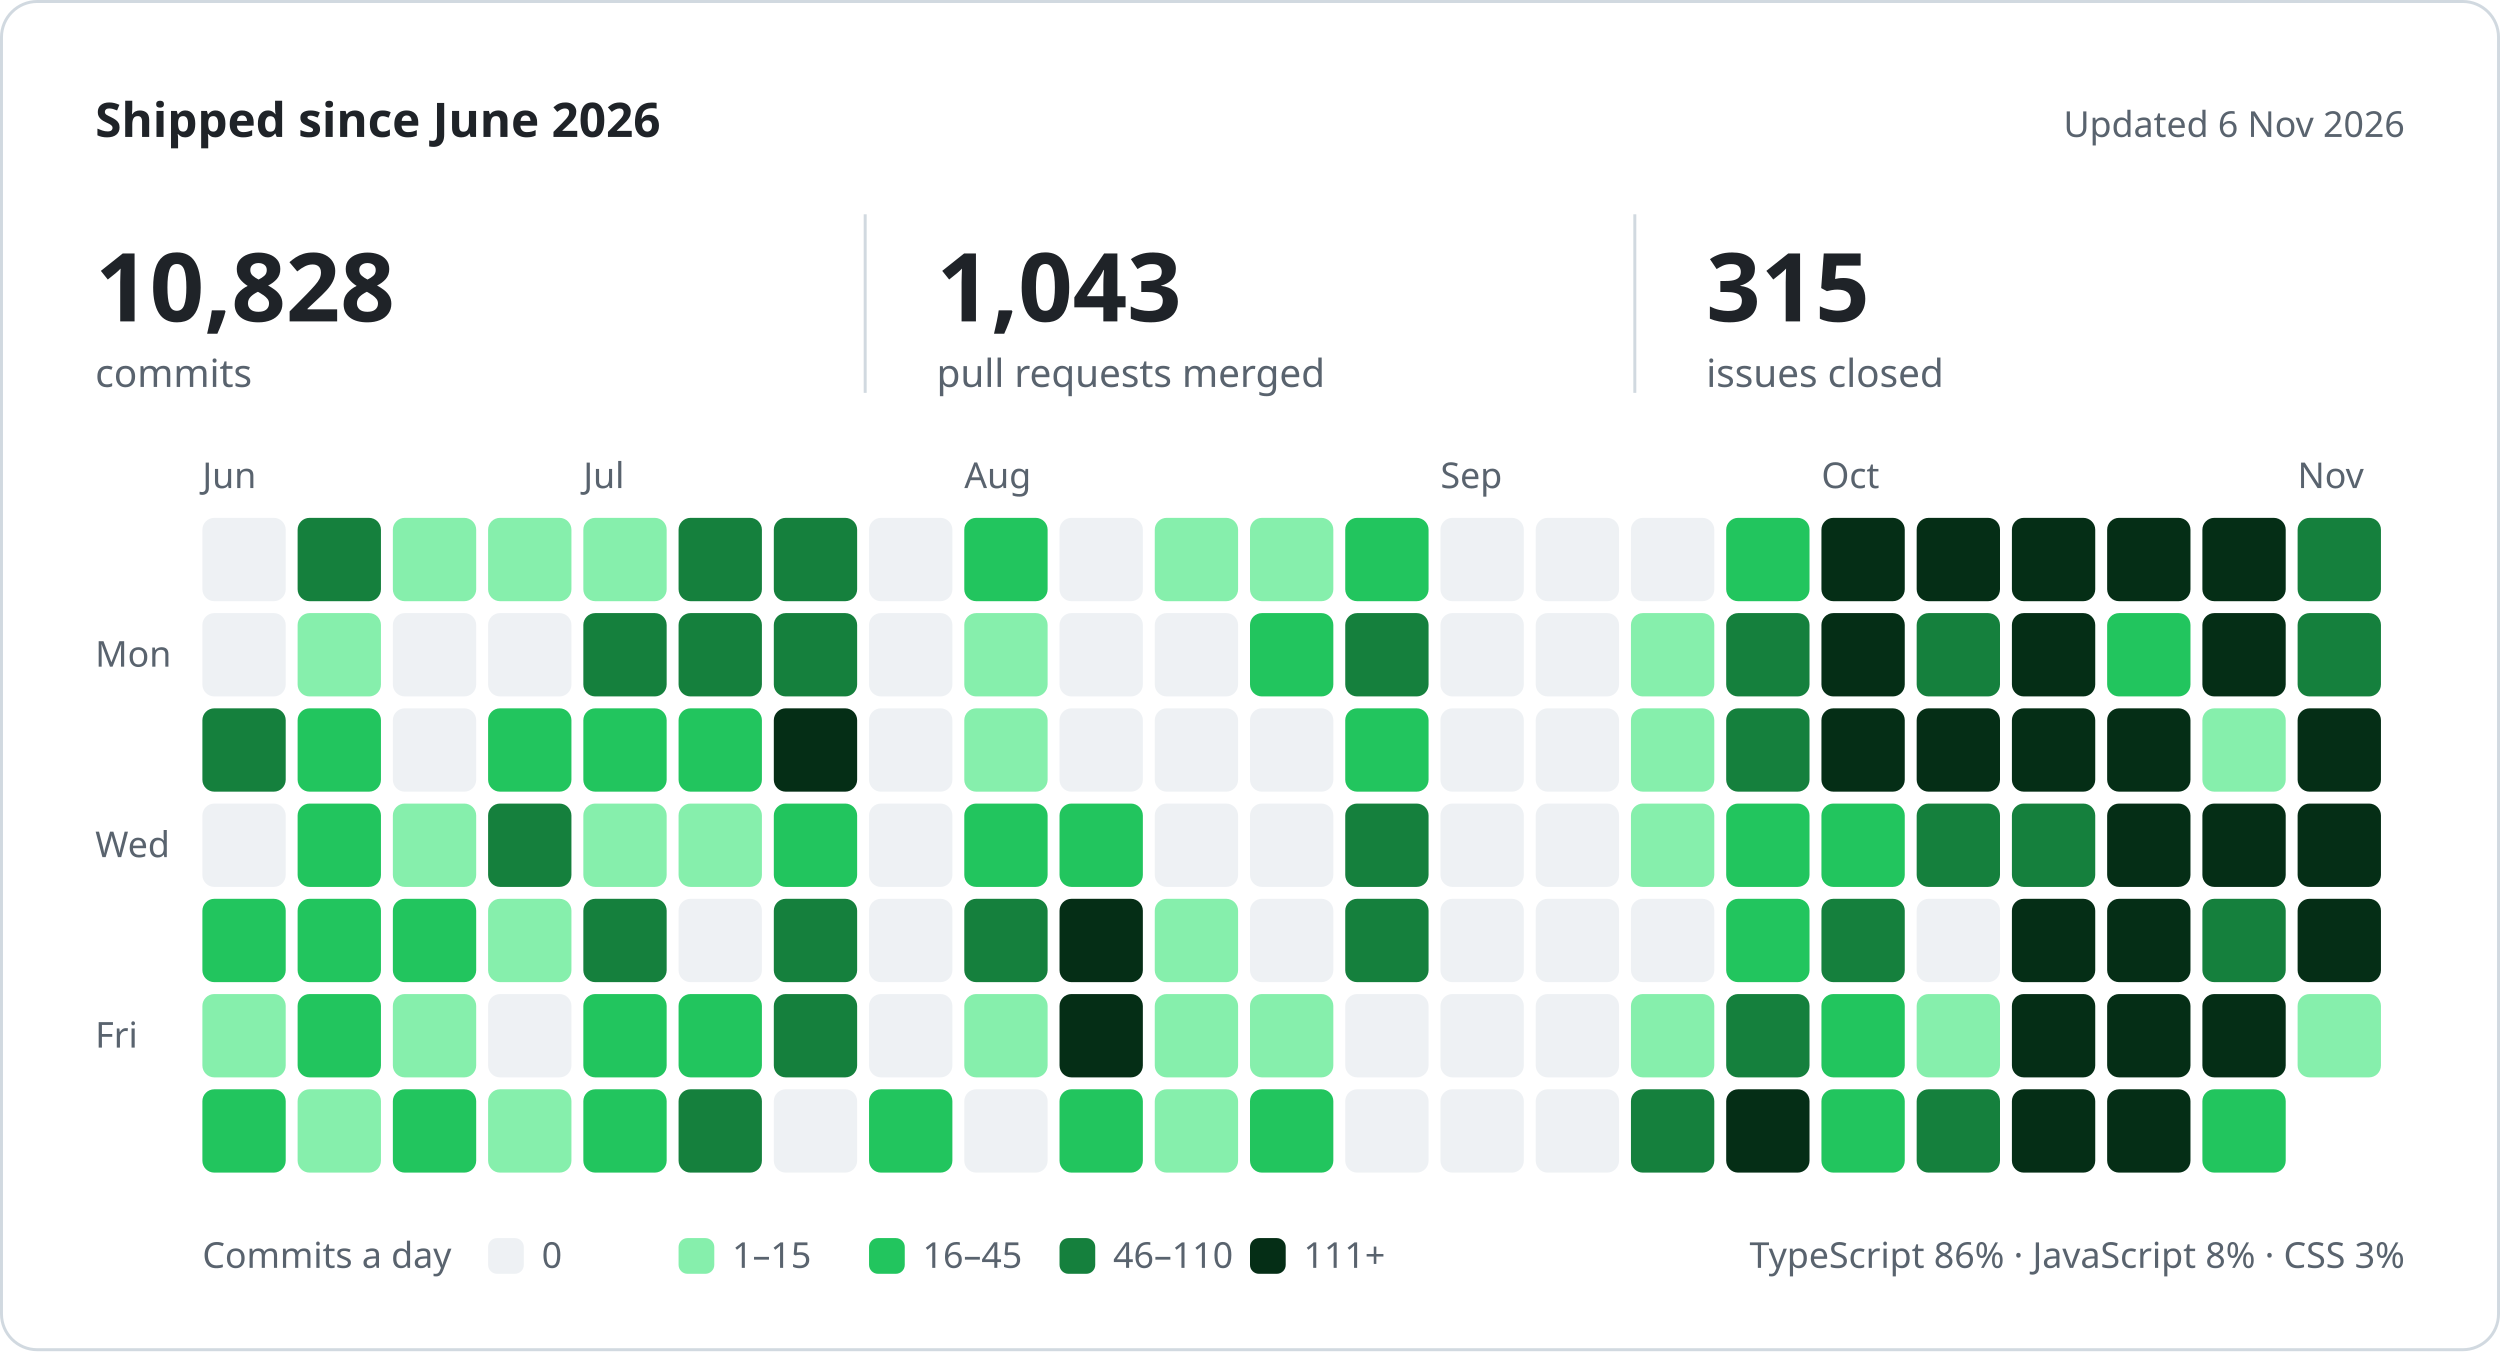
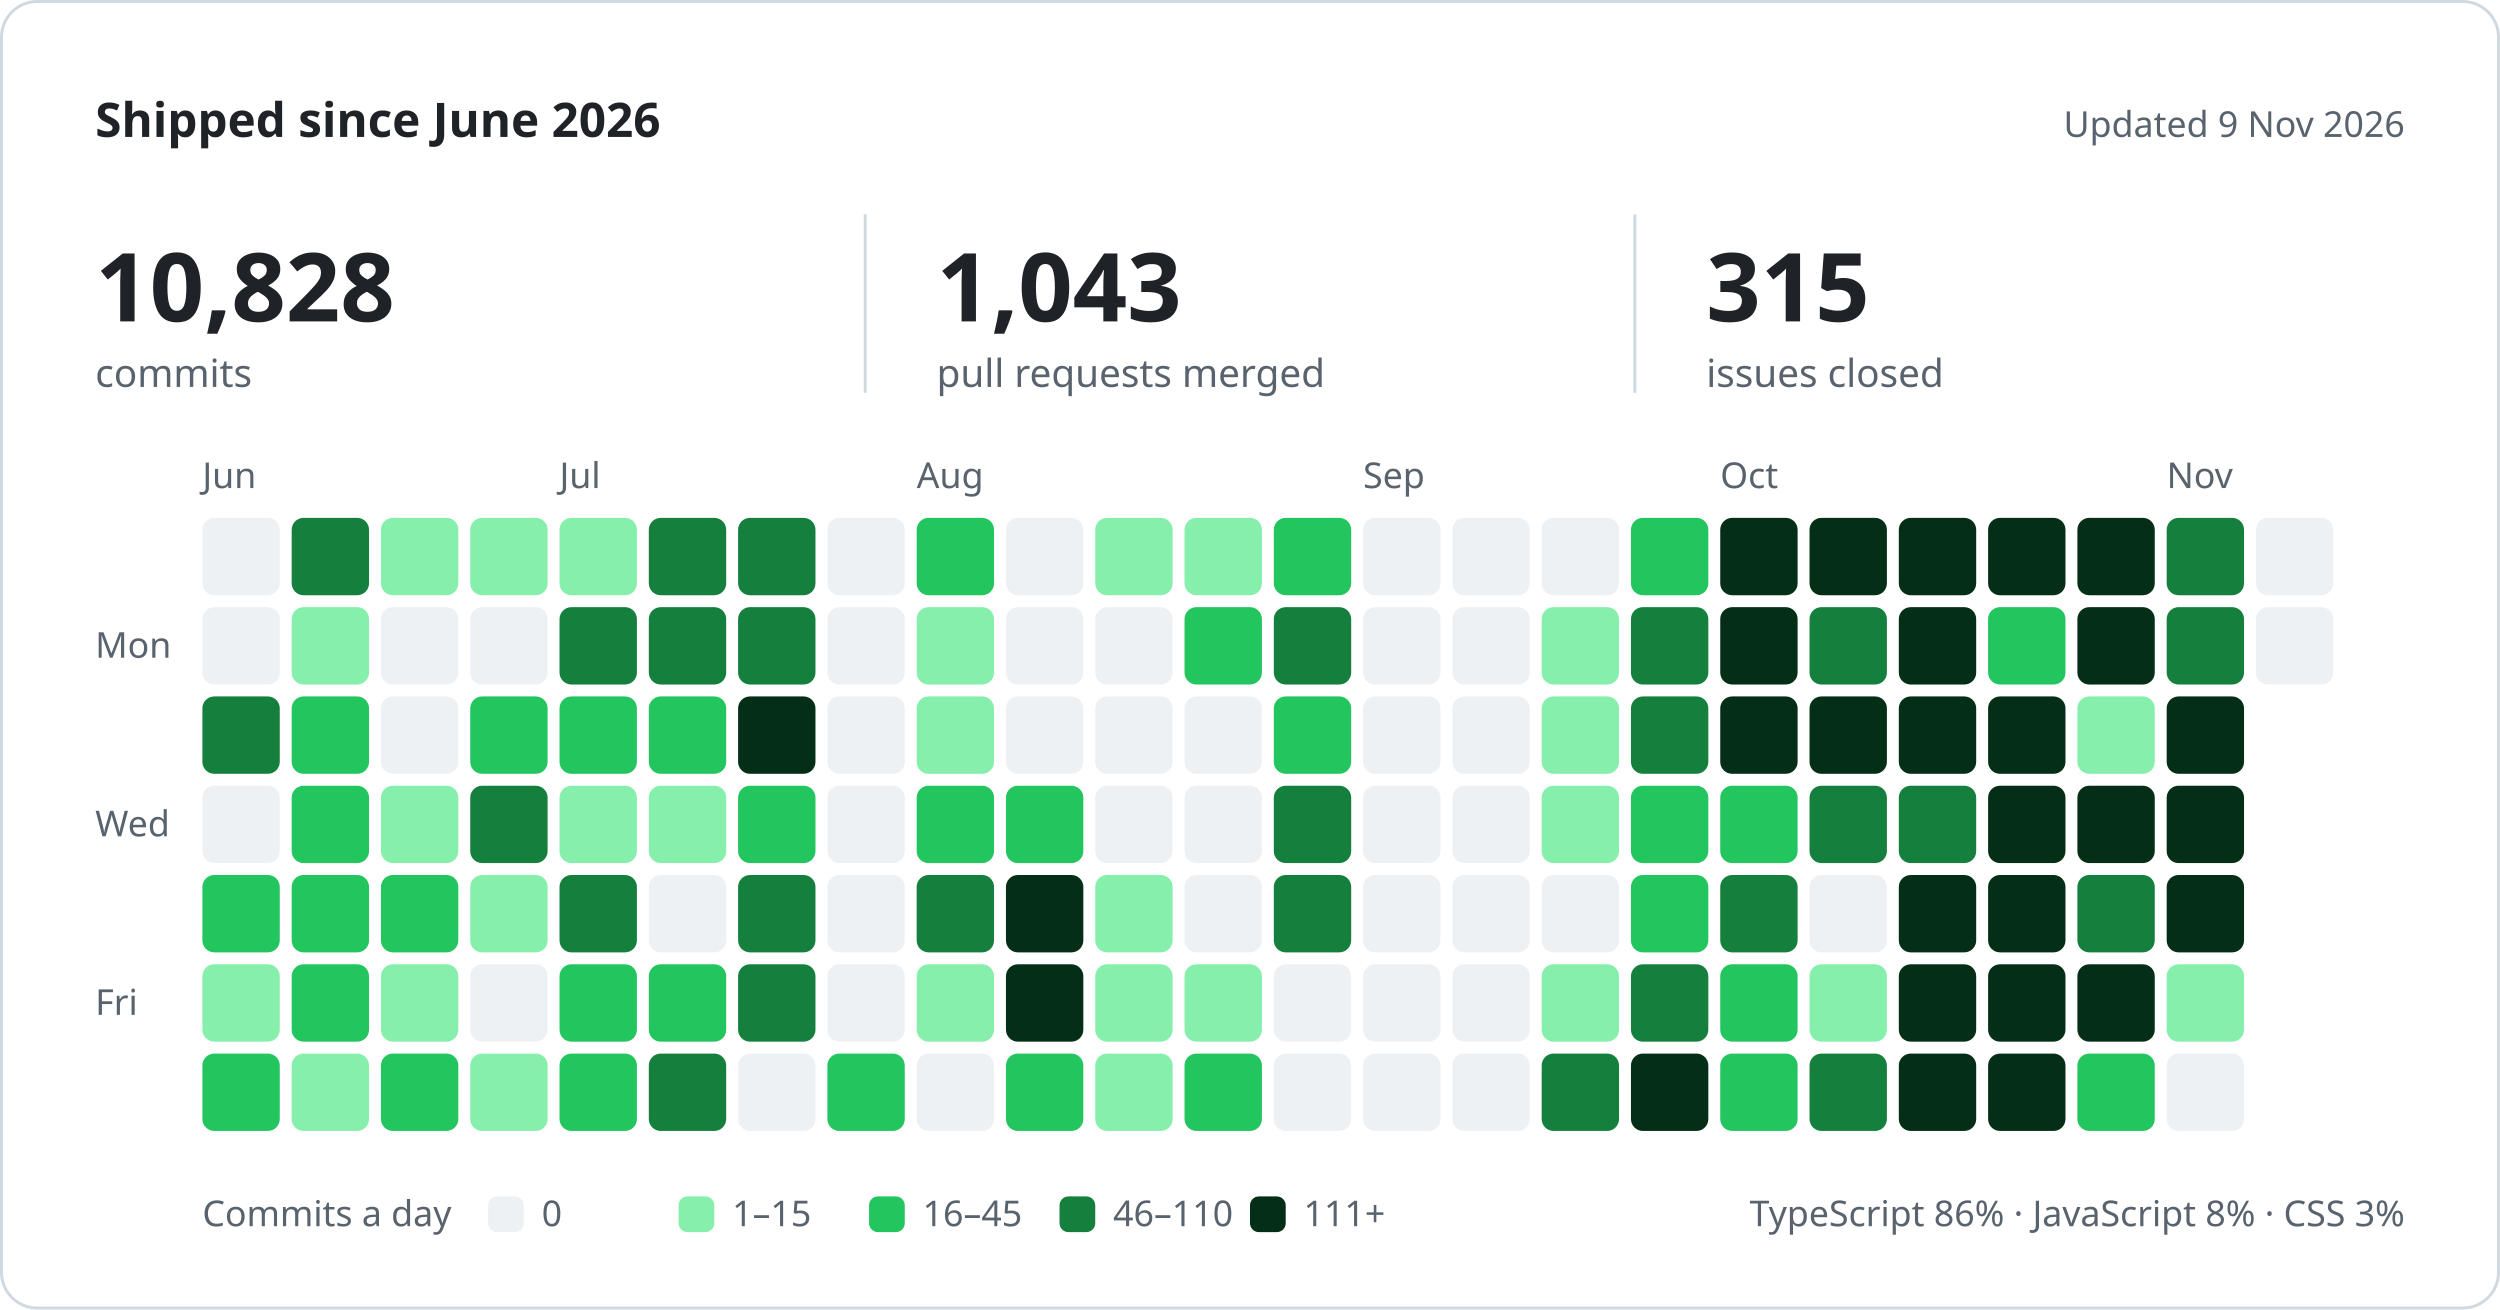
- <svg xmlns="http://www.w3.org/2000/svg" width="840" height="454" viewBox="0 0 840 454" role="img" aria-labelledby="title desc" font-family="-apple-system, BlinkMacSystemFont, 'Segoe UI', 'Noto Sans', Helvetica, Arial, sans-serif">
-   <rect x="0.5" y="0.5" width="839" height="453" rx="12" fill="none" stroke="#d1d9e0" />
+ <svg xmlns="http://www.w3.org/2000/svg" width="840" height="440" viewBox="0 0 840 440" role="img" aria-labelledby="title desc" font-family="-apple-system, BlinkMacSystemFont, 'Segoe UI', 'Noto Sans', Helvetica, Arial, sans-serif">
+   <rect x="0.5" y="0.5" width="839" height="439" rx="12" fill="none" stroke="#d1d9e0" />
  <text x="32" y="46" font-size="16" font-weight="600" fill="#1f2328">Shipped since June 2026</text>
-   <text x="808" y="46" font-size="12" text-anchor="end" fill="#59636e">Updated 6 Nov 2026</text>
+   <text x="808" y="46" font-size="12" text-anchor="end" fill="#59636e">Updated 9 Nov 2026</text>
  <text x="32.0" y="108" font-size="32" font-weight="600" fill="#1f2328">10,828</text>
  <text x="32.0" y="130" font-size="13" fill="#59636e">commits</text>
  <line x1="290.7" y1="72" x2="290.7" y2="132" stroke="#d1d9e0" />
  <text x="314.7" y="108" font-size="32" font-weight="600" fill="#1f2328">1,043</text>
  <text x="314.7" y="130" font-size="13" fill="#59636e">pull requests merged</text>
  <line x1="549.3" y1="72" x2="549.3" y2="132" stroke="#d1d9e0" />
  <text x="573.3" y="108" font-size="32" font-weight="600" fill="#1f2328">315</text>
  <text x="573.3" y="130" font-size="13" fill="#59636e">issues closed</text>
  <text x="68" y="164" font-size="12" fill="#59636e">Jun</text>
-   <rect x="68" y="174" width="28" height="28" rx="4" fill="#eef1f4" />
-   <rect x="68" y="206" width="28" height="28" rx="4" fill="#eef1f4" />
-   <rect x="68" y="238" width="28" height="28" rx="4" fill="#15803d" />
-   <rect x="68" y="270" width="28" height="28" rx="4" fill="#eef1f4" />
-   <rect x="68" y="302" width="28" height="28" rx="4" fill="#22c55e" />
-   <rect x="68" y="334" width="28" height="28" rx="4" fill="#86efac" />
-   <rect x="68" y="366" width="28" height="28" rx="4" fill="#22c55e" />
-   <rect x="100" y="174" width="28" height="28" rx="4" fill="#15803d" />
-   <rect x="100" y="206" width="28" height="28" rx="4" fill="#86efac" />
-   <rect x="100" y="238" width="28" height="28" rx="4" fill="#22c55e" />
-   <rect x="100" y="270" width="28" height="28" rx="4" fill="#22c55e" />
-   <rect x="100" y="302" width="28" height="28" rx="4" fill="#22c55e" />
-   <rect x="100" y="334" width="28" height="28" rx="4" fill="#22c55e" />
-   <rect x="100" y="366" width="28" height="28" rx="4" fill="#86efac" />
-   <rect x="132" y="174" width="28" height="28" rx="4" fill="#86efac" />
-   <rect x="132" y="206" width="28" height="28" rx="4" fill="#eef1f4" />
-   <rect x="132" y="238" width="28" height="28" rx="4" fill="#eef1f4" />
-   <rect x="132" y="270" width="28" height="28" rx="4" fill="#86efac" />
-   <rect x="132" y="302" width="28" height="28" rx="4" fill="#22c55e" />
-   <rect x="132" y="334" width="28" height="28" rx="4" fill="#86efac" />
-   <rect x="132" y="366" width="28" height="28" rx="4" fill="#22c55e" />
-   <rect x="164" y="174" width="28" height="28" rx="4" fill="#86efac" />
-   <rect x="164" y="206" width="28" height="28" rx="4" fill="#eef1f4" />
-   <rect x="164" y="238" width="28" height="28" rx="4" fill="#22c55e" />
-   <rect x="164" y="270" width="28" height="28" rx="4" fill="#15803d" />
-   <rect x="164" y="302" width="28" height="28" rx="4" fill="#86efac" />
-   <rect x="164" y="334" width="28" height="28" rx="4" fill="#eef1f4" />
-   <rect x="164" y="366" width="28" height="28" rx="4" fill="#86efac" />
-   <text x="196" y="164" font-size="12" fill="#59636e">Jul</text>
-   <rect x="196" y="174" width="28" height="28" rx="4" fill="#86efac" />
-   <rect x="196" y="206" width="28" height="28" rx="4" fill="#15803d" />
-   <rect x="196" y="238" width="28" height="28" rx="4" fill="#22c55e" />
-   <rect x="196" y="270" width="28" height="28" rx="4" fill="#86efac" />
-   <rect x="196" y="302" width="28" height="28" rx="4" fill="#15803d" />
-   <rect x="196" y="334" width="28" height="28" rx="4" fill="#22c55e" />
-   <rect x="196" y="366" width="28" height="28" rx="4" fill="#22c55e" />
-   <rect x="228" y="174" width="28" height="28" rx="4" fill="#15803d" />
-   <rect x="228" y="206" width="28" height="28" rx="4" fill="#15803d" />
-   <rect x="228" y="238" width="28" height="28" rx="4" fill="#22c55e" />
-   <rect x="228" y="270" width="28" height="28" rx="4" fill="#86efac" />
-   <rect x="228" y="302" width="28" height="28" rx="4" fill="#eef1f4" />
-   <rect x="228" y="334" width="28" height="28" rx="4" fill="#22c55e" />
-   <rect x="228" y="366" width="28" height="28" rx="4" fill="#15803d" />
-   <rect x="260" y="174" width="28" height="28" rx="4" fill="#15803d" />
-   <rect x="260" y="206" width="28" height="28" rx="4" fill="#15803d" />
-   <rect x="260" y="238" width="28" height="28" rx="4" fill="#052e16" />
-   <rect x="260" y="270" width="28" height="28" rx="4" fill="#22c55e" />
-   <rect x="260" y="302" width="28" height="28" rx="4" fill="#15803d" />
-   <rect x="260" y="334" width="28" height="28" rx="4" fill="#15803d" />
-   <rect x="260" y="366" width="28" height="28" rx="4" fill="#eef1f4" />
-   <rect x="292" y="174" width="28" height="28" rx="4" fill="#eef1f4" />
-   <rect x="292" y="206" width="28" height="28" rx="4" fill="#eef1f4" />
-   <rect x="292" y="238" width="28" height="28" rx="4" fill="#eef1f4" />
-   <rect x="292" y="270" width="28" height="28" rx="4" fill="#eef1f4" />
-   <rect x="292" y="302" width="28" height="28" rx="4" fill="#eef1f4" />
-   <rect x="292" y="334" width="28" height="28" rx="4" fill="#eef1f4" />
-   <rect x="292" y="366" width="28" height="28" rx="4" fill="#22c55e" />
-   <text x="324" y="164" font-size="12" fill="#59636e">Aug</text>
-   <rect x="324" y="174" width="28" height="28" rx="4" fill="#22c55e" />
-   <rect x="324" y="206" width="28" height="28" rx="4" fill="#86efac" />
-   <rect x="324" y="238" width="28" height="28" rx="4" fill="#86efac" />
-   <rect x="324" y="270" width="28" height="28" rx="4" fill="#22c55e" />
-   <rect x="324" y="302" width="28" height="28" rx="4" fill="#15803d" />
-   <rect x="324" y="334" width="28" height="28" rx="4" fill="#86efac" />
-   <rect x="324" y="366" width="28" height="28" rx="4" fill="#eef1f4" />
-   <rect x="356" y="174" width="28" height="28" rx="4" fill="#eef1f4" />
-   <rect x="356" y="206" width="28" height="28" rx="4" fill="#eef1f4" />
-   <rect x="356" y="238" width="28" height="28" rx="4" fill="#eef1f4" />
-   <rect x="356" y="270" width="28" height="28" rx="4" fill="#22c55e" />
-   <rect x="356" y="302" width="28" height="28" rx="4" fill="#052e16" />
-   <rect x="356" y="334" width="28" height="28" rx="4" fill="#052e16" />
-   <rect x="356" y="366" width="28" height="28" rx="4" fill="#22c55e" />
-   <rect x="388" y="174" width="28" height="28" rx="4" fill="#86efac" />
-   <rect x="388" y="206" width="28" height="28" rx="4" fill="#eef1f4" />
-   <rect x="388" y="238" width="28" height="28" rx="4" fill="#eef1f4" />
-   <rect x="388" y="270" width="28" height="28" rx="4" fill="#eef1f4" />
-   <rect x="388" y="302" width="28" height="28" rx="4" fill="#86efac" />
-   <rect x="388" y="334" width="28" height="28" rx="4" fill="#86efac" />
-   <rect x="388" y="366" width="28" height="28" rx="4" fill="#86efac" />
-   <rect x="420" y="174" width="28" height="28" rx="4" fill="#86efac" />
-   <rect x="420" y="206" width="28" height="28" rx="4" fill="#22c55e" />
-   <rect x="420" y="238" width="28" height="28" rx="4" fill="#eef1f4" />
-   <rect x="420" y="270" width="28" height="28" rx="4" fill="#eef1f4" />
-   <rect x="420" y="302" width="28" height="28" rx="4" fill="#eef1f4" />
-   <rect x="420" y="334" width="28" height="28" rx="4" fill="#86efac" />
-   <rect x="420" y="366" width="28" height="28" rx="4" fill="#22c55e" />
-   <rect x="452" y="174" width="28" height="28" rx="4" fill="#22c55e" />
-   <rect x="452" y="206" width="28" height="28" rx="4" fill="#15803d" />
-   <rect x="452" y="238" width="28" height="28" rx="4" fill="#22c55e" />
-   <rect x="452" y="270" width="28" height="28" rx="4" fill="#15803d" />
-   <rect x="452" y="302" width="28" height="28" rx="4" fill="#15803d" />
-   <rect x="452" y="334" width="28" height="28" rx="4" fill="#eef1f4" />
-   <rect x="452" y="366" width="28" height="28" rx="4" fill="#eef1f4" />
-   <text x="484" y="164" font-size="12" fill="#59636e">Sep</text>
-   <rect x="484" y="174" width="28" height="28" rx="4" fill="#eef1f4" />
-   <rect x="484" y="206" width="28" height="28" rx="4" fill="#eef1f4" />
-   <rect x="484" y="238" width="28" height="28" rx="4" fill="#eef1f4" />
-   <rect x="484" y="270" width="28" height="28" rx="4" fill="#eef1f4" />
-   <rect x="484" y="302" width="28" height="28" rx="4" fill="#eef1f4" />
-   <rect x="484" y="334" width="28" height="28" rx="4" fill="#eef1f4" />
-   <rect x="484" y="366" width="28" height="28" rx="4" fill="#eef1f4" />
-   <rect x="516" y="174" width="28" height="28" rx="4" fill="#eef1f4" />
-   <rect x="516" y="206" width="28" height="28" rx="4" fill="#eef1f4" />
-   <rect x="516" y="238" width="28" height="28" rx="4" fill="#eef1f4" />
-   <rect x="516" y="270" width="28" height="28" rx="4" fill="#eef1f4" />
-   <rect x="516" y="302" width="28" height="28" rx="4" fill="#eef1f4" />
-   <rect x="516" y="334" width="28" height="28" rx="4" fill="#eef1f4" />
-   <rect x="516" y="366" width="28" height="28" rx="4" fill="#eef1f4" />
-   <rect x="548" y="174" width="28" height="28" rx="4" fill="#eef1f4" />
-   <rect x="548" y="206" width="28" height="28" rx="4" fill="#86efac" />
-   <rect x="548" y="238" width="28" height="28" rx="4" fill="#86efac" />
-   <rect x="548" y="270" width="28" height="28" rx="4" fill="#86efac" />
-   <rect x="548" y="302" width="28" height="28" rx="4" fill="#eef1f4" />
-   <rect x="548" y="334" width="28" height="28" rx="4" fill="#86efac" />
-   <rect x="548" y="366" width="28" height="28" rx="4" fill="#15803d" />
-   <rect x="580" y="174" width="28" height="28" rx="4" fill="#22c55e" />
-   <rect x="580" y="206" width="28" height="28" rx="4" fill="#15803d" />
-   <rect x="580" y="238" width="28" height="28" rx="4" fill="#15803d" />
-   <rect x="580" y="270" width="28" height="28" rx="4" fill="#22c55e" />
-   <rect x="580" y="302" width="28" height="28" rx="4" fill="#22c55e" />
-   <rect x="580" y="334" width="28" height="28" rx="4" fill="#15803d" />
-   <rect x="580" y="366" width="28" height="28" rx="4" fill="#052e16" />
-   <text x="612" y="164" font-size="12" fill="#59636e">Oct</text>
-   <rect x="612" y="174" width="28" height="28" rx="4" fill="#052e16" />
-   <rect x="612" y="206" width="28" height="28" rx="4" fill="#052e16" />
-   <rect x="612" y="238" width="28" height="28" rx="4" fill="#052e16" />
-   <rect x="612" y="270" width="28" height="28" rx="4" fill="#22c55e" />
-   <rect x="612" y="302" width="28" height="28" rx="4" fill="#15803d" />
-   <rect x="612" y="334" width="28" height="28" rx="4" fill="#22c55e" />
-   <rect x="612" y="366" width="28" height="28" rx="4" fill="#22c55e" />
-   <rect x="644" y="174" width="28" height="28" rx="4" fill="#052e16" />
-   <rect x="644" y="206" width="28" height="28" rx="4" fill="#15803d" />
-   <rect x="644" y="238" width="28" height="28" rx="4" fill="#052e16" />
-   <rect x="644" y="270" width="28" height="28" rx="4" fill="#15803d" />
-   <rect x="644" y="302" width="28" height="28" rx="4" fill="#eef1f4" />
-   <rect x="644" y="334" width="28" height="28" rx="4" fill="#86efac" />
-   <rect x="644" y="366" width="28" height="28" rx="4" fill="#15803d" />
-   <rect x="676" y="174" width="28" height="28" rx="4" fill="#052e16" />
-   <rect x="676" y="206" width="28" height="28" rx="4" fill="#052e16" />
-   <rect x="676" y="238" width="28" height="28" rx="4" fill="#052e16" />
-   <rect x="676" y="270" width="28" height="28" rx="4" fill="#15803d" />
-   <rect x="676" y="302" width="28" height="28" rx="4" fill="#052e16" />
-   <rect x="676" y="334" width="28" height="28" rx="4" fill="#052e16" />
-   <rect x="676" y="366" width="28" height="28" rx="4" fill="#052e16" />
-   <rect x="708" y="174" width="28" height="28" rx="4" fill="#052e16" />
-   <rect x="708" y="206" width="28" height="28" rx="4" fill="#22c55e" />
-   <rect x="708" y="238" width="28" height="28" rx="4" fill="#052e16" />
-   <rect x="708" y="270" width="28" height="28" rx="4" fill="#052e16" />
-   <rect x="708" y="302" width="28" height="28" rx="4" fill="#052e16" />
-   <rect x="708" y="334" width="28" height="28" rx="4" fill="#052e16" />
-   <rect x="708" y="366" width="28" height="28" rx="4" fill="#052e16" />
-   <rect x="740" y="174" width="28" height="28" rx="4" fill="#052e16" />
-   <rect x="740" y="206" width="28" height="28" rx="4" fill="#052e16" />
-   <rect x="740" y="238" width="28" height="28" rx="4" fill="#86efac" />
-   <rect x="740" y="270" width="28" height="28" rx="4" fill="#052e16" />
-   <rect x="740" y="302" width="28" height="28" rx="4" fill="#15803d" />
-   <rect x="740" y="334" width="28" height="28" rx="4" fill="#052e16" />
-   <rect x="740" y="366" width="28" height="28" rx="4" fill="#22c55e" />
-   <text x="772" y="164" font-size="12" fill="#59636e">Nov</text>
-   <rect x="772" y="174" width="28" height="28" rx="4" fill="#15803d" />
-   <rect x="772" y="206" width="28" height="28" rx="4" fill="#15803d" />
-   <rect x="772" y="238" width="28" height="28" rx="4" fill="#052e16" />
-   <rect x="772" y="270" width="28" height="28" rx="4" fill="#052e16" />
-   <rect x="772" y="302" width="28" height="28" rx="4" fill="#052e16" />
-   <rect x="772" y="334" width="28" height="28" rx="4" fill="#86efac" />
-   <text x="32" y="224.0" font-size="12" fill="#59636e">Mon</text>
-   <text x="32" y="288.0" font-size="12" fill="#59636e">Wed</text>
-   <text x="32" y="352.0" font-size="12" fill="#59636e">Fri</text>
-   <text x="68" y="426" font-size="12" fill="#59636e">Commits a day</text>
-   <rect x="164" y="416" width="12" height="12" rx="3" fill="#eef1f4" />
-   <text x="182" y="426" font-size="12" fill="#59636e">0</text>
-   <rect x="228" y="416" width="12" height="12" rx="3" fill="#86efac" />
-   <text x="246" y="426" font-size="12" fill="#59636e">1–15</text>
-   <rect x="292" y="416" width="12" height="12" rx="3" fill="#22c55e" />
-   <text x="310" y="426" font-size="12" fill="#59636e">16–45</text>
-   <rect x="356" y="416" width="12" height="12" rx="3" fill="#15803d" />
-   <text x="374" y="426" font-size="12" fill="#59636e">46–110</text>
-   <rect x="420" y="416" width="12" height="12" rx="3" fill="#052e16" />
-   <text x="438" y="426" font-size="12" fill="#59636e">111+</text>
-   <text x="808" y="426" font-size="12" text-anchor="end" fill="#59636e">TypeScript 86% · JavaScript 8% · CSS 3%</text>
+   <rect x="68" y="174" width="26" height="26" rx="4" fill="#eef1f4" />
+   <rect x="68" y="204" width="26" height="26" rx="4" fill="#eef1f4" />
+   <rect x="68" y="234" width="26" height="26" rx="4" fill="#15803d" />
+   <rect x="68" y="264" width="26" height="26" rx="4" fill="#eef1f4" />
+   <rect x="68" y="294" width="26" height="26" rx="4" fill="#22c55e" />
+   <rect x="68" y="324" width="26" height="26" rx="4" fill="#86efac" />
+   <rect x="68" y="354" width="26" height="26" rx="4" fill="#22c55e" />
+   <rect x="98" y="174" width="26" height="26" rx="4" fill="#15803d" />
+   <rect x="98" y="204" width="26" height="26" rx="4" fill="#86efac" />
+   <rect x="98" y="234" width="26" height="26" rx="4" fill="#22c55e" />
+   <rect x="98" y="264" width="26" height="26" rx="4" fill="#22c55e" />
+   <rect x="98" y="294" width="26" height="26" rx="4" fill="#22c55e" />
+   <rect x="98" y="324" width="26" height="26" rx="4" fill="#22c55e" />
+   <rect x="98" y="354" width="26" height="26" rx="4" fill="#86efac" />
+   <rect x="128" y="174" width="26" height="26" rx="4" fill="#86efac" />
+   <rect x="128" y="204" width="26" height="26" rx="4" fill="#eef1f4" />
+   <rect x="128" y="234" width="26" height="26" rx="4" fill="#eef1f4" />
+   <rect x="128" y="264" width="26" height="26" rx="4" fill="#86efac" />
+   <rect x="128" y="294" width="26" height="26" rx="4" fill="#22c55e" />
+   <rect x="128" y="324" width="26" height="26" rx="4" fill="#86efac" />
+   <rect x="128" y="354" width="26" height="26" rx="4" fill="#22c55e" />
+   <rect x="158" y="174" width="26" height="26" rx="4" fill="#86efac" />
+   <rect x="158" y="204" width="26" height="26" rx="4" fill="#eef1f4" />
+   <rect x="158" y="234" width="26" height="26" rx="4" fill="#22c55e" />
+   <rect x="158" y="264" width="26" height="26" rx="4" fill="#15803d" />
+   <rect x="158" y="294" width="26" height="26" rx="4" fill="#86efac" />
+   <rect x="158" y="324" width="26" height="26" rx="4" fill="#eef1f4" />
+   <rect x="158" y="354" width="26" height="26" rx="4" fill="#86efac" />
+   <text x="188" y="164" font-size="12" fill="#59636e">Jul</text>
+   <rect x="188" y="174" width="26" height="26" rx="4" fill="#86efac" />
+   <rect x="188" y="204" width="26" height="26" rx="4" fill="#15803d" />
+   <rect x="188" y="234" width="26" height="26" rx="4" fill="#22c55e" />
+   <rect x="188" y="264" width="26" height="26" rx="4" fill="#86efac" />
+   <rect x="188" y="294" width="26" height="26" rx="4" fill="#15803d" />
+   <rect x="188" y="324" width="26" height="26" rx="4" fill="#22c55e" />
+   <rect x="188" y="354" width="26" height="26" rx="4" fill="#22c55e" />
+   <rect x="218" y="174" width="26" height="26" rx="4" fill="#15803d" />
+   <rect x="218" y="204" width="26" height="26" rx="4" fill="#15803d" />
+   <rect x="218" y="234" width="26" height="26" rx="4" fill="#22c55e" />
+   <rect x="218" y="264" width="26" height="26" rx="4" fill="#86efac" />
+   <rect x="218" y="294" width="26" height="26" rx="4" fill="#eef1f4" />
+   <rect x="218" y="324" width="26" height="26" rx="4" fill="#22c55e" />
+   <rect x="218" y="354" width="26" height="26" rx="4" fill="#15803d" />
+   <rect x="248" y="174" width="26" height="26" rx="4" fill="#15803d" />
+   <rect x="248" y="204" width="26" height="26" rx="4" fill="#15803d" />
+   <rect x="248" y="234" width="26" height="26" rx="4" fill="#052e16" />
+   <rect x="248" y="264" width="26" height="26" rx="4" fill="#22c55e" />
+   <rect x="248" y="294" width="26" height="26" rx="4" fill="#15803d" />
+   <rect x="248" y="324" width="26" height="26" rx="4" fill="#15803d" />
+   <rect x="248" y="354" width="26" height="26" rx="4" fill="#eef1f4" />
+   <rect x="278" y="174" width="26" height="26" rx="4" fill="#eef1f4" />
+   <rect x="278" y="204" width="26" height="26" rx="4" fill="#eef1f4" />
+   <rect x="278" y="234" width="26" height="26" rx="4" fill="#eef1f4" />
+   <rect x="278" y="264" width="26" height="26" rx="4" fill="#eef1f4" />
+   <rect x="278" y="294" width="26" height="26" rx="4" fill="#eef1f4" />
+   <rect x="278" y="324" width="26" height="26" rx="4" fill="#eef1f4" />
+   <rect x="278" y="354" width="26" height="26" rx="4" fill="#22c55e" />
+   <text x="308" y="164" font-size="12" fill="#59636e">Aug</text>
+   <rect x="308" y="174" width="26" height="26" rx="4" fill="#22c55e" />
+   <rect x="308" y="204" width="26" height="26" rx="4" fill="#86efac" />
+   <rect x="308" y="234" width="26" height="26" rx="4" fill="#86efac" />
+   <rect x="308" y="264" width="26" height="26" rx="4" fill="#22c55e" />
+   <rect x="308" y="294" width="26" height="26" rx="4" fill="#15803d" />
+   <rect x="308" y="324" width="26" height="26" rx="4" fill="#86efac" />
+   <rect x="308" y="354" width="26" height="26" rx="4" fill="#eef1f4" />
+   <rect x="338" y="174" width="26" height="26" rx="4" fill="#eef1f4" />
+   <rect x="338" y="204" width="26" height="26" rx="4" fill="#eef1f4" />
+   <rect x="338" y="234" width="26" height="26" rx="4" fill="#eef1f4" />
+   <rect x="338" y="264" width="26" height="26" rx="4" fill="#22c55e" />
+   <rect x="338" y="294" width="26" height="26" rx="4" fill="#052e16" />
+   <rect x="338" y="324" width="26" height="26" rx="4" fill="#052e16" />
+   <rect x="338" y="354" width="26" height="26" rx="4" fill="#22c55e" />
+   <rect x="368" y="174" width="26" height="26" rx="4" fill="#86efac" />
+   <rect x="368" y="204" width="26" height="26" rx="4" fill="#eef1f4" />
+   <rect x="368" y="234" width="26" height="26" rx="4" fill="#eef1f4" />
+   <rect x="368" y="264" width="26" height="26" rx="4" fill="#eef1f4" />
+   <rect x="368" y="294" width="26" height="26" rx="4" fill="#86efac" />
+   <rect x="368" y="324" width="26" height="26" rx="4" fill="#86efac" />
+   <rect x="368" y="354" width="26" height="26" rx="4" fill="#86efac" />
+   <rect x="398" y="174" width="26" height="26" rx="4" fill="#86efac" />
+   <rect x="398" y="204" width="26" height="26" rx="4" fill="#22c55e" />
+   <rect x="398" y="234" width="26" height="26" rx="4" fill="#eef1f4" />
+   <rect x="398" y="264" width="26" height="26" rx="4" fill="#eef1f4" />
+   <rect x="398" y="294" width="26" height="26" rx="4" fill="#eef1f4" />
+   <rect x="398" y="324" width="26" height="26" rx="4" fill="#86efac" />
+   <rect x="398" y="354" width="26" height="26" rx="4" fill="#22c55e" />
+   <rect x="428" y="174" width="26" height="26" rx="4" fill="#22c55e" />
+   <rect x="428" y="204" width="26" height="26" rx="4" fill="#15803d" />
+   <rect x="428" y="234" width="26" height="26" rx="4" fill="#22c55e" />
+   <rect x="428" y="264" width="26" height="26" rx="4" fill="#15803d" />
+   <rect x="428" y="294" width="26" height="26" rx="4" fill="#15803d" />
+   <rect x="428" y="324" width="26" height="26" rx="4" fill="#eef1f4" />
+   <rect x="428" y="354" width="26" height="26" rx="4" fill="#eef1f4" />
+   <text x="458" y="164" font-size="12" fill="#59636e">Sep</text>
+   <rect x="458" y="174" width="26" height="26" rx="4" fill="#eef1f4" />
+   <rect x="458" y="204" width="26" height="26" rx="4" fill="#eef1f4" />
+   <rect x="458" y="234" width="26" height="26" rx="4" fill="#eef1f4" />
+   <rect x="458" y="264" width="26" height="26" rx="4" fill="#eef1f4" />
+   <rect x="458" y="294" width="26" height="26" rx="4" fill="#eef1f4" />
+   <rect x="458" y="324" width="26" height="26" rx="4" fill="#eef1f4" />
+   <rect x="458" y="354" width="26" height="26" rx="4" fill="#eef1f4" />
+   <rect x="488" y="174" width="26" height="26" rx="4" fill="#eef1f4" />
+   <rect x="488" y="204" width="26" height="26" rx="4" fill="#eef1f4" />
+   <rect x="488" y="234" width="26" height="26" rx="4" fill="#eef1f4" />
+   <rect x="488" y="264" width="26" height="26" rx="4" fill="#eef1f4" />
+   <rect x="488" y="294" width="26" height="26" rx="4" fill="#eef1f4" />
+   <rect x="488" y="324" width="26" height="26" rx="4" fill="#eef1f4" />
+   <rect x="488" y="354" width="26" height="26" rx="4" fill="#eef1f4" />
+   <rect x="518" y="174" width="26" height="26" rx="4" fill="#eef1f4" />
+   <rect x="518" y="204" width="26" height="26" rx="4" fill="#86efac" />
+   <rect x="518" y="234" width="26" height="26" rx="4" fill="#86efac" />
+   <rect x="518" y="264" width="26" height="26" rx="4" fill="#86efac" />
+   <rect x="518" y="294" width="26" height="26" rx="4" fill="#eef1f4" />
+   <rect x="518" y="324" width="26" height="26" rx="4" fill="#86efac" />
+   <rect x="518" y="354" width="26" height="26" rx="4" fill="#15803d" />
+   <rect x="548" y="174" width="26" height="26" rx="4" fill="#22c55e" />
+   <rect x="548" y="204" width="26" height="26" rx="4" fill="#15803d" />
+   <rect x="548" y="234" width="26" height="26" rx="4" fill="#15803d" />
+   <rect x="548" y="264" width="26" height="26" rx="4" fill="#22c55e" />
+   <rect x="548" y="294" width="26" height="26" rx="4" fill="#22c55e" />
+   <rect x="548" y="324" width="26" height="26" rx="4" fill="#15803d" />
+   <rect x="548" y="354" width="26" height="26" rx="4" fill="#052e16" />
+   <text x="578" y="164" font-size="12" fill="#59636e">Oct</text>
+   <rect x="578" y="174" width="26" height="26" rx="4" fill="#052e16" />
+   <rect x="578" y="204" width="26" height="26" rx="4" fill="#052e16" />
+   <rect x="578" y="234" width="26" height="26" rx="4" fill="#052e16" />
+   <rect x="578" y="264" width="26" height="26" rx="4" fill="#22c55e" />
+   <rect x="578" y="294" width="26" height="26" rx="4" fill="#15803d" />
+   <rect x="578" y="324" width="26" height="26" rx="4" fill="#22c55e" />
+   <rect x="578" y="354" width="26" height="26" rx="4" fill="#22c55e" />
+   <rect x="608" y="174" width="26" height="26" rx="4" fill="#052e16" />
+   <rect x="608" y="204" width="26" height="26" rx="4" fill="#15803d" />
+   <rect x="608" y="234" width="26" height="26" rx="4" fill="#052e16" />
+   <rect x="608" y="264" width="26" height="26" rx="4" fill="#15803d" />
+   <rect x="608" y="294" width="26" height="26" rx="4" fill="#eef1f4" />
+   <rect x="608" y="324" width="26" height="26" rx="4" fill="#86efac" />
+   <rect x="608" y="354" width="26" height="26" rx="4" fill="#15803d" />
+   <rect x="638" y="174" width="26" height="26" rx="4" fill="#052e16" />
+   <rect x="638" y="204" width="26" height="26" rx="4" fill="#052e16" />
+   <rect x="638" y="234" width="26" height="26" rx="4" fill="#052e16" />
+   <rect x="638" y="264" width="26" height="26" rx="4" fill="#15803d" />
+   <rect x="638" y="294" width="26" height="26" rx="4" fill="#052e16" />
+   <rect x="638" y="324" width="26" height="26" rx="4" fill="#052e16" />
+   <rect x="638" y="354" width="26" height="26" rx="4" fill="#052e16" />
+   <rect x="668" y="174" width="26" height="26" rx="4" fill="#052e16" />
+   <rect x="668" y="204" width="26" height="26" rx="4" fill="#22c55e" />
+   <rect x="668" y="234" width="26" height="26" rx="4" fill="#052e16" />
+   <rect x="668" y="264" width="26" height="26" rx="4" fill="#052e16" />
+   <rect x="668" y="294" width="26" height="26" rx="4" fill="#052e16" />
+   <rect x="668" y="324" width="26" height="26" rx="4" fill="#052e16" />
+   <rect x="668" y="354" width="26" height="26" rx="4" fill="#052e16" />
+   <rect x="698" y="174" width="26" height="26" rx="4" fill="#052e16" />
+   <rect x="698" y="204" width="26" height="26" rx="4" fill="#052e16" />
+   <rect x="698" y="234" width="26" height="26" rx="4" fill="#86efac" />
+   <rect x="698" y="264" width="26" height="26" rx="4" fill="#052e16" />
+   <rect x="698" y="294" width="26" height="26" rx="4" fill="#15803d" />
+   <rect x="698" y="324" width="26" height="26" rx="4" fill="#052e16" />
+   <rect x="698" y="354" width="26" height="26" rx="4" fill="#22c55e" />
+   <text x="728" y="164" font-size="12" fill="#59636e">Nov</text>
+   <rect x="728" y="174" width="26" height="26" rx="4" fill="#15803d" />
+   <rect x="728" y="204" width="26" height="26" rx="4" fill="#15803d" />
+   <rect x="728" y="234" width="26" height="26" rx="4" fill="#052e16" />
+   <rect x="728" y="264" width="26" height="26" rx="4" fill="#052e16" />
+   <rect x="728" y="294" width="26" height="26" rx="4" fill="#052e16" />
+   <rect x="728" y="324" width="26" height="26" rx="4" fill="#86efac" />
+   <rect x="728" y="354" width="26" height="26" rx="4" fill="#eef1f4" />
+   <rect x="758" y="174" width="26" height="26" rx="4" fill="#eef1f4" />
+   <rect x="758" y="204" width="26" height="26" rx="4" fill="#eef1f4" />
+   <text x="32" y="221.0" font-size="12" fill="#59636e">Mon</text>
+   <text x="32" y="281.0" font-size="12" fill="#59636e">Wed</text>
+   <text x="32" y="341.0" font-size="12" fill="#59636e">Fri</text>
+   <text x="68" y="412" font-size="12" fill="#59636e">Commits a day</text>
+   <rect x="164" y="402" width="12" height="12" rx="3" fill="#eef1f4" />
+   <text x="182" y="412" font-size="12" fill="#59636e">0</text>
+   <rect x="228" y="402" width="12" height="12" rx="3" fill="#86efac" />
+   <text x="246" y="412" font-size="12" fill="#59636e">1–15</text>
+   <rect x="292" y="402" width="12" height="12" rx="3" fill="#22c55e" />
+   <text x="310" y="412" font-size="12" fill="#59636e">16–45</text>
+   <rect x="356" y="402" width="12" height="12" rx="3" fill="#15803d" />
+   <text x="374" y="412" font-size="12" fill="#59636e">46–110</text>
+   <rect x="420" y="402" width="12" height="12" rx="3" fill="#052e16" />
+   <text x="438" y="412" font-size="12" fill="#59636e">111+</text>
+   <text x="808" y="412" font-size="12" text-anchor="end" fill="#59636e">TypeScript 86% · JavaScript 8% · CSS 3%</text>
</svg>
